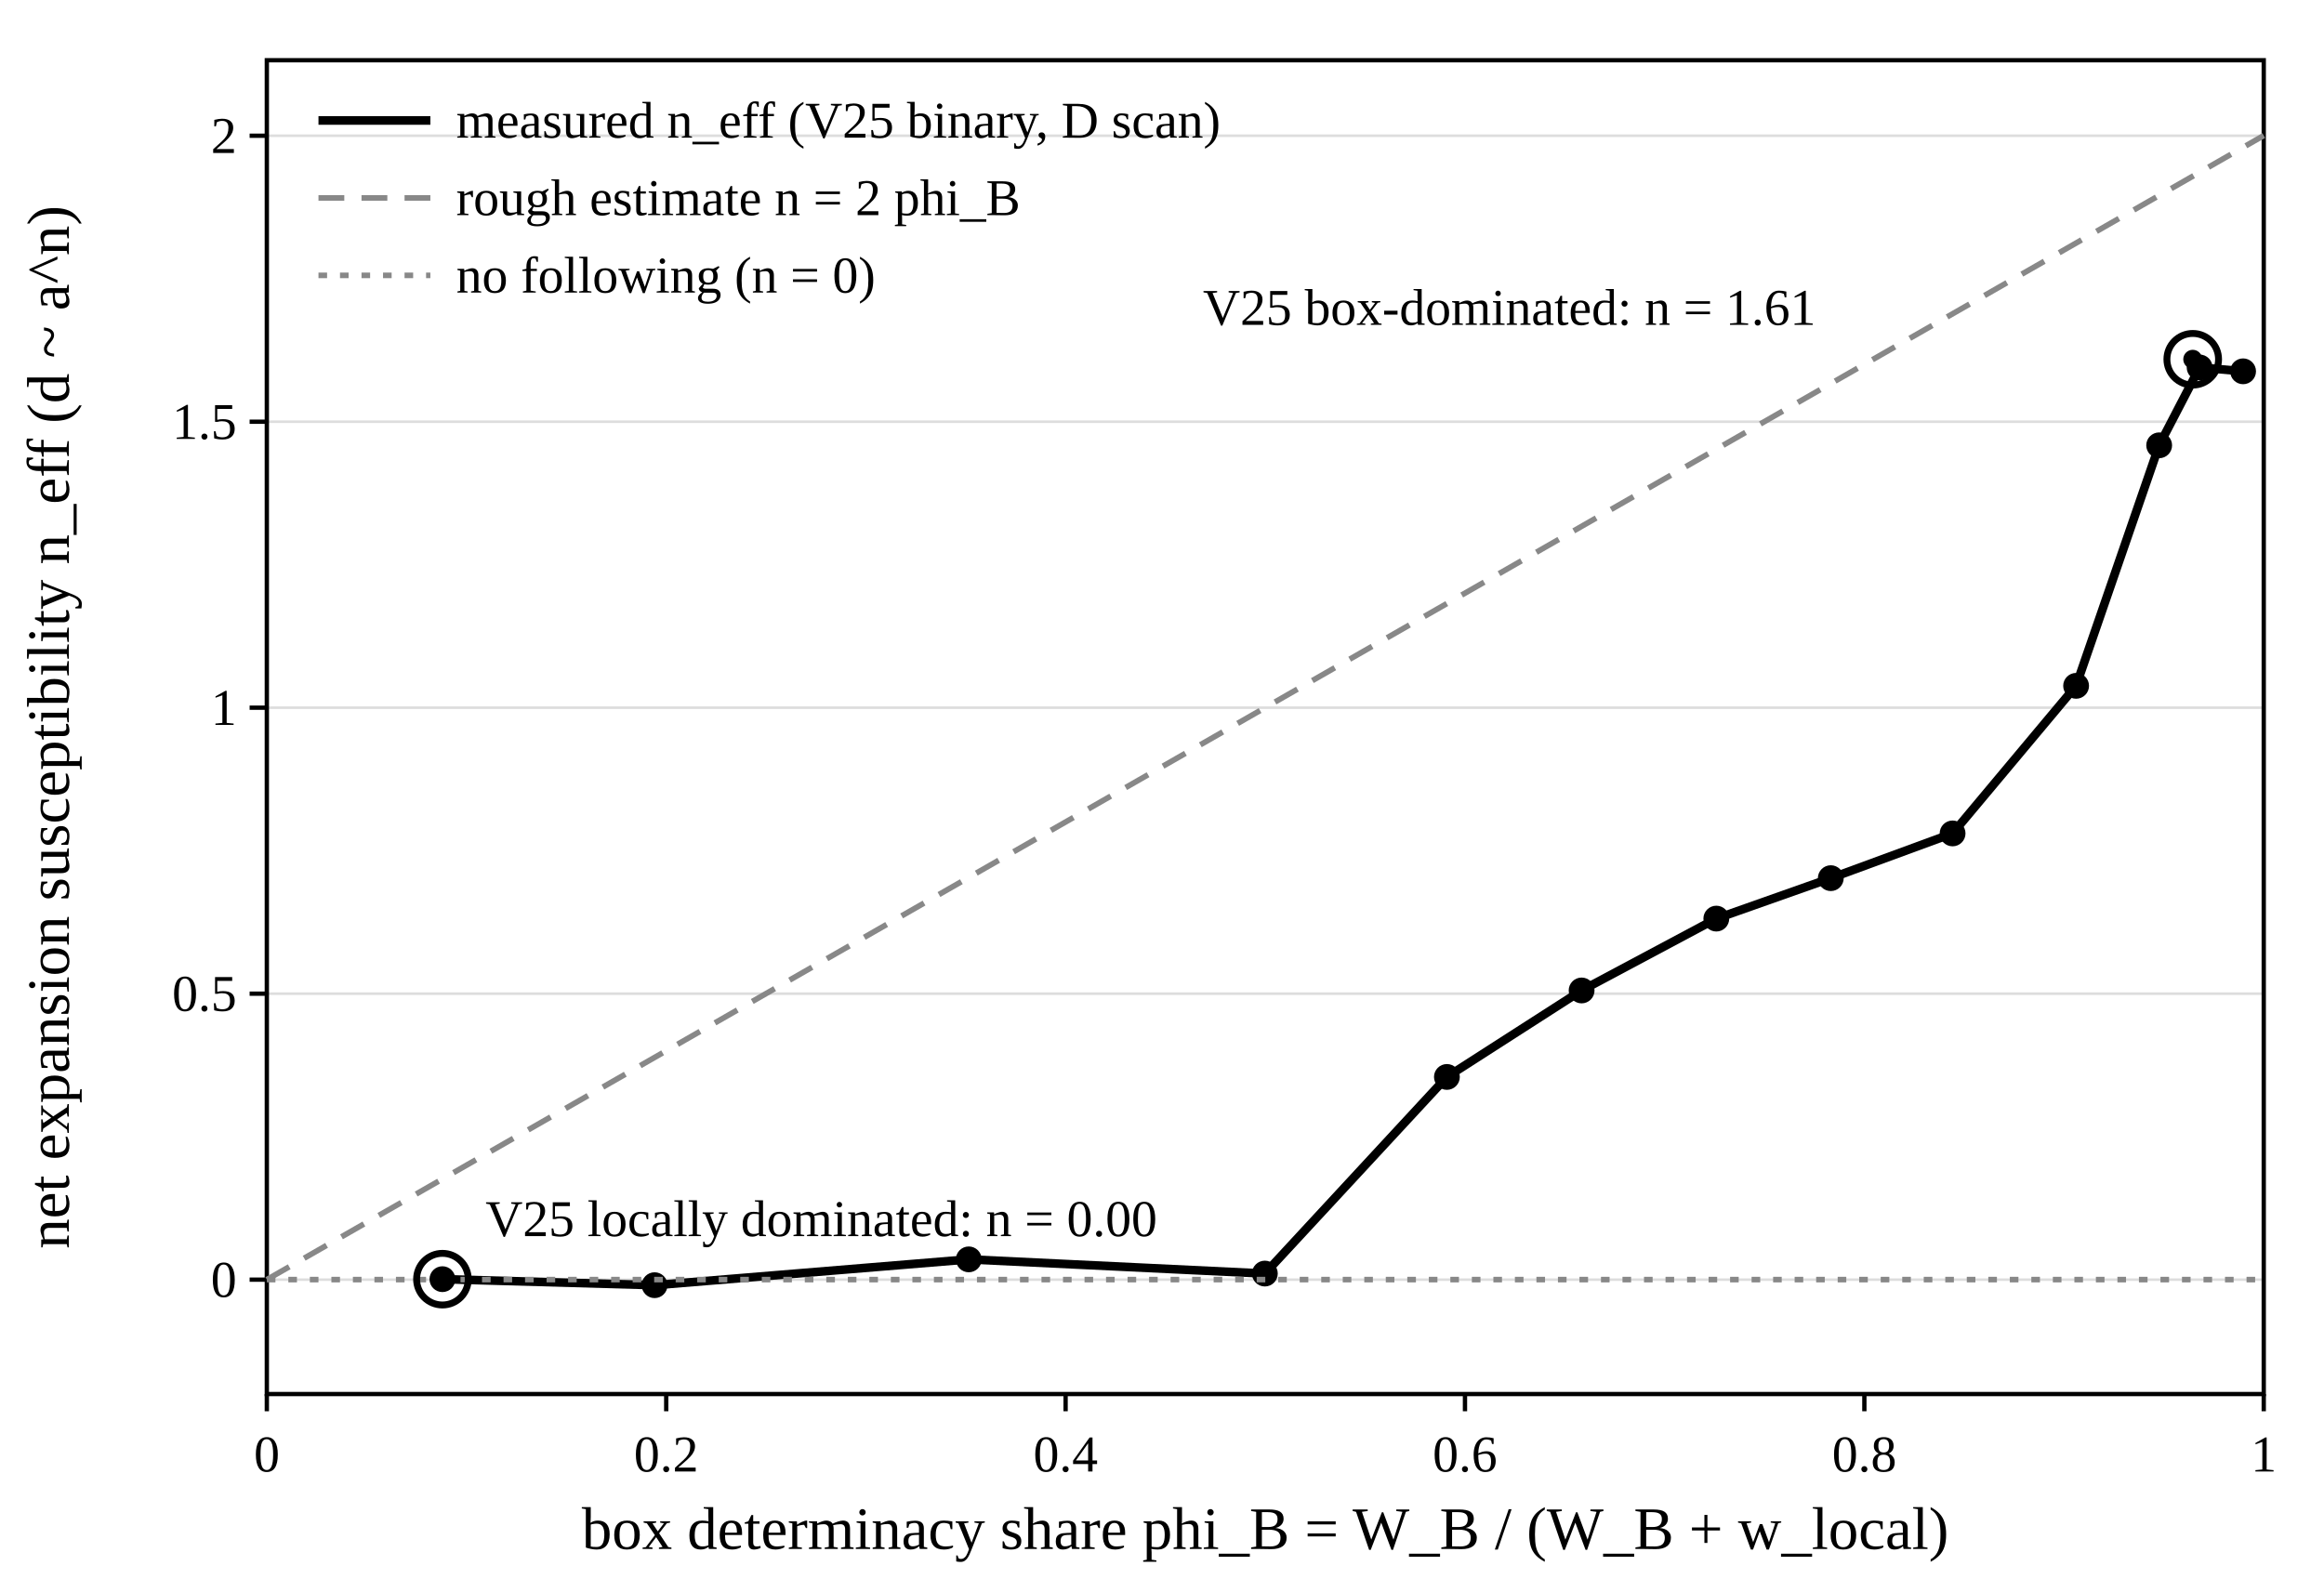
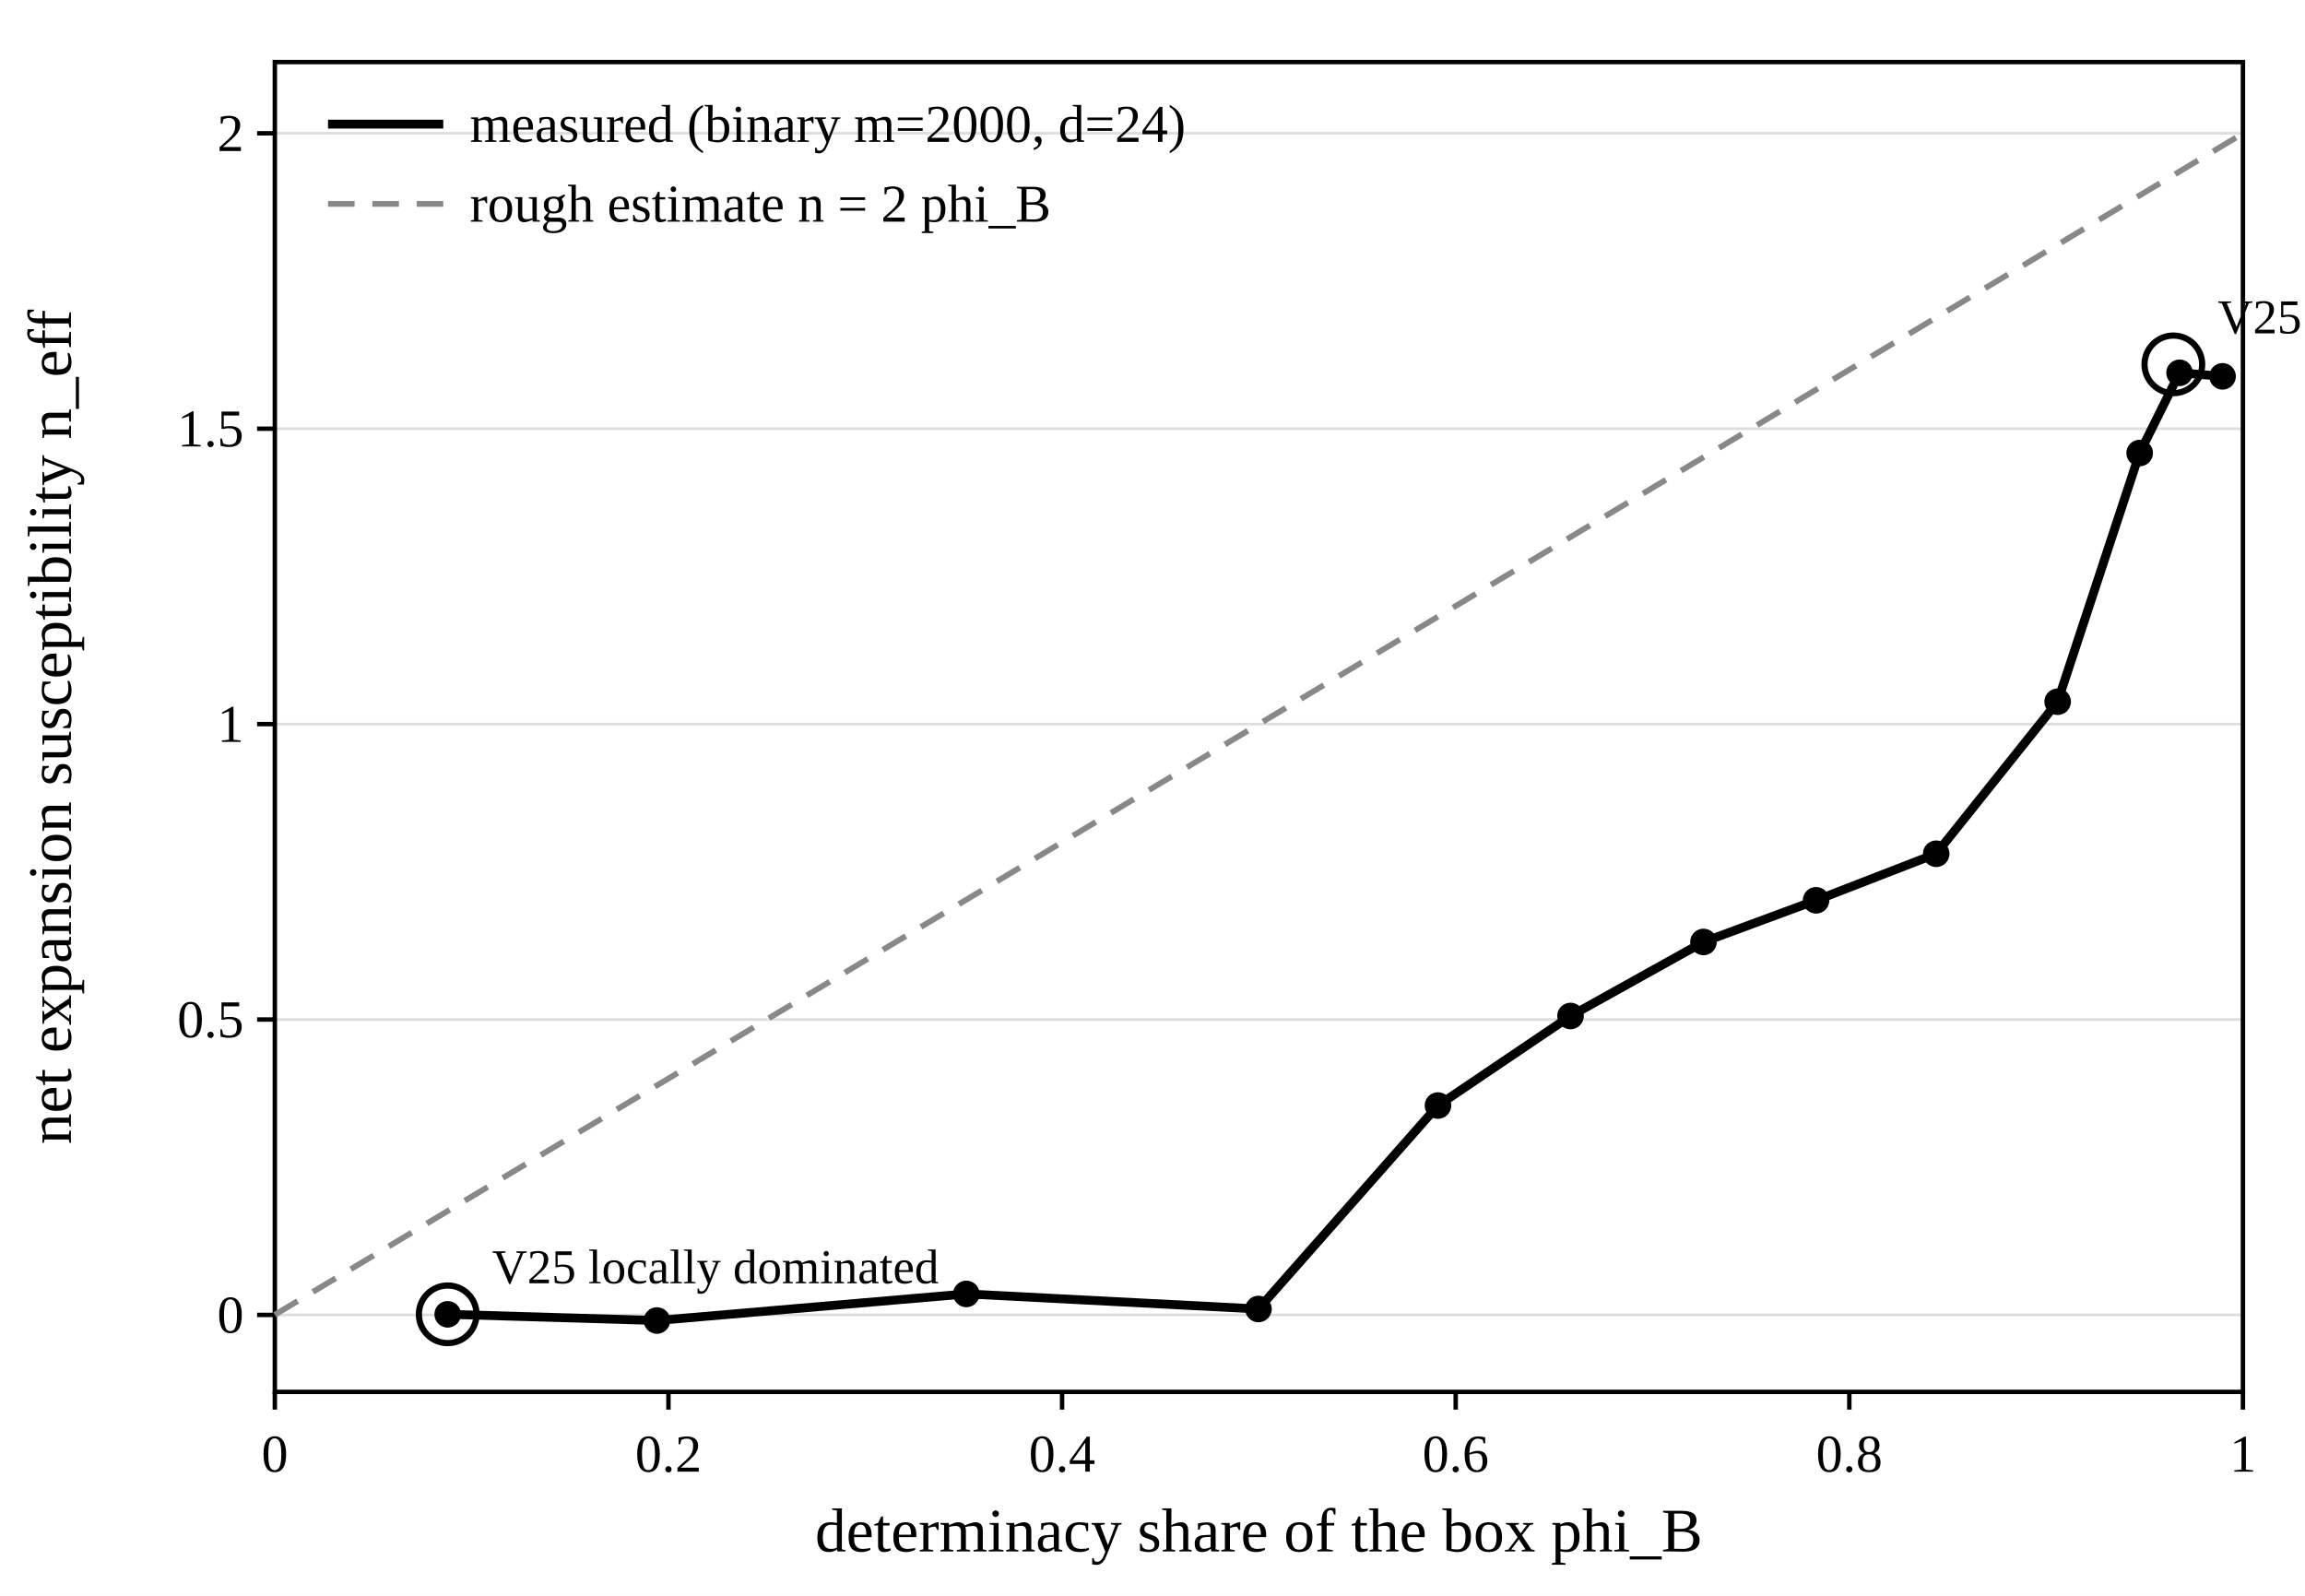
- <svg xmlns="http://www.w3.org/2000/svg" width="540" height="370" viewBox="0 0 540 370">
-   <rect x="0" y="0" width="540" height="370" fill="white" />
-   <line x1="62" y1="297.413" x2="526" y2="297.413" stroke="#ddd" stroke-width="0.6" />
-   <line x1="62" y1="230.947" x2="526" y2="230.947" stroke="#ddd" stroke-width="0.6" />
-   <line x1="62" y1="164.48" x2="526" y2="164.48" stroke="#ddd" stroke-width="0.6" />
-   <line x1="62" y1="98.014" x2="526" y2="98.014" stroke="#ddd" stroke-width="0.6" />
-   <line x1="62" y1="31.547" x2="526" y2="31.547" stroke="#ddd" stroke-width="0.6" />
-   <rect x="62" y="14" width="464" height="310" fill="none" stroke="black" stroke-width="1" />
-   <line x1="62" y1="324" x2="62" y2="328" stroke="black" />
-   <text x="62" y="342" text-anchor="middle" font-size="12" font-family="Georgia,'Times New Roman',serif">0</text>
-   <line x1="154.8" y1="324" x2="154.8" y2="328" stroke="black" />
-   <text x="154.8" y="342" text-anchor="middle" font-size="12" font-family="Georgia,'Times New Roman',serif">0.2</text>
-   <line x1="247.6" y1="324" x2="247.6" y2="328" stroke="black" />
-   <text x="247.6" y="342" text-anchor="middle" font-size="12" font-family="Georgia,'Times New Roman',serif">0.4</text>
-   <line x1="340.4" y1="324" x2="340.4" y2="328" stroke="black" />
-   <text x="340.4" y="342" text-anchor="middle" font-size="12" font-family="Georgia,'Times New Roman',serif">0.6</text>
-   <line x1="433.2" y1="324" x2="433.2" y2="328" stroke="black" />
-   <text x="433.2" y="342" text-anchor="middle" font-size="12" font-family="Georgia,'Times New Roman',serif">0.8</text>
-   <line x1="526" y1="324" x2="526" y2="328" stroke="black" />
-   <text x="526" y="342" text-anchor="middle" font-size="12" font-family="Georgia,'Times New Roman',serif">1</text>
-   <line x1="58" y1="297.413" x2="62" y2="297.413" stroke="black" />
-   <text x="55" y="301.413" text-anchor="end" font-size="12" font-family="Georgia,'Times New Roman',serif">0</text>
-   <line x1="58" y1="230.947" x2="62" y2="230.947" stroke="black" />
-   <text x="55" y="234.947" text-anchor="end" font-size="12" font-family="Georgia,'Times New Roman',serif">0.5</text>
-   <line x1="58" y1="164.48" x2="62" y2="164.48" stroke="black" />
-   <text x="55" y="168.48" text-anchor="end" font-size="12" font-family="Georgia,'Times New Roman',serif">1</text>
-   <line x1="58" y1="98.014" x2="62" y2="98.014" stroke="black" />
-   <text x="55" y="102.014" text-anchor="end" font-size="12" font-family="Georgia,'Times New Roman',serif">1.5</text>
-   <line x1="58" y1="31.547" x2="62" y2="31.547" stroke="black" />
-   <text x="55" y="35.547" text-anchor="end" font-size="12" font-family="Georgia,'Times New Roman',serif">2</text>
-   <polyline fill="none" stroke="black" stroke-width="2" points="102.8,297.3 152.1,298.7 225.1,292.7 293.9,296.0 336.2,250.3 367.5,230.2 398.8,213.5 425.4,204.1 453.7,193.7 482.4,159.4 501.7,103.5 511.1,85.4 521.2,86.3" />
-   <circle cx="102.8" cy="297.3" r="3" fill="black" />
-   <circle cx="152.1" cy="298.7" r="3" fill="black" />
-   <circle cx="225.1" cy="292.7" r="3" fill="black" />
-   <circle cx="293.9" cy="296.0" r="3" fill="black" />
-   <circle cx="336.2" cy="250.3" r="3" fill="black" />
-   <circle cx="367.5" cy="230.2" r="3" fill="black" />
-   <circle cx="398.8" cy="213.5" r="3" fill="black" />
-   <circle cx="425.4" cy="204.1" r="3" fill="black" />
-   <circle cx="453.7" cy="193.7" r="3" fill="black" />
-   <circle cx="482.4" cy="159.4" r="3" fill="black" />
-   <circle cx="501.7" cy="103.5" r="3" fill="black" />
-   <circle cx="511.1" cy="85.4" r="3" fill="black" />
-   <circle cx="521.2" cy="86.3" r="3" fill="black" />
-   <polyline fill="none" stroke="#888" stroke-width="1.3" stroke-dasharray="6 4" points="62.0,297.4 526.0,31.5" />
-   <polyline fill="none" stroke="#888" stroke-width="1.3" stroke-dasharray="2 3" points="62.0,297.4 526.0,297.4" />
-   <circle cx="509.5" cy="83.5" r="6" fill="none" stroke="black" stroke-width="1.6" />
-   <circle cx="509.5" cy="83.5" r="2.2" fill="black" />
-   <text x="279.5" y="75.5" font-size="12" font-family="Georgia,'Times New Roman',serif">V25 box-dominated: n = 1.61</text>
-   <circle cx="102.8" cy="297.3" r="6" fill="none" stroke="black" stroke-width="1.6" />
-   <circle cx="102.8" cy="297.3" r="2.2" fill="black" />
-   <text x="112.8" y="287.3" font-size="12" font-family="Georgia,'Times New Roman',serif">V25 locally dominated: n = 0.00</text>
+ <svg xmlns="http://www.w3.org/2000/svg" width="520" height="360" viewBox="0 0 520 360">
+   <rect x="0" y="0" width="520" height="360" fill="white" />
+   <line x1="62" y1="296.639" x2="506" y2="296.639" stroke="#ddd" stroke-width="0.6" />
+   <line x1="62" y1="229.997" x2="506" y2="229.997" stroke="#ddd" stroke-width="0.6" />
+   <line x1="62" y1="163.355" x2="506" y2="163.355" stroke="#ddd" stroke-width="0.6" />
+   <line x1="62" y1="96.713" x2="506" y2="96.713" stroke="#ddd" stroke-width="0.6" />
+   <line x1="62" y1="30.071" x2="506" y2="30.071" stroke="#ddd" stroke-width="0.6" />
+   <rect x="62" y="14" width="444" height="300" fill="none" stroke="black" stroke-width="1" />
+   <line x1="62" y1="314" x2="62" y2="318" stroke="black" />
+   <text x="62" y="332" text-anchor="middle" font-size="12" font-family="Georgia,'Times New Roman',serif">0</text>
+   <line x1="150.8" y1="314" x2="150.8" y2="318" stroke="black" />
+   <text x="150.8" y="332" text-anchor="middle" font-size="12" font-family="Georgia,'Times New Roman',serif">0.2</text>
+   <line x1="239.6" y1="314" x2="239.6" y2="318" stroke="black" />
+   <text x="239.6" y="332" text-anchor="middle" font-size="12" font-family="Georgia,'Times New Roman',serif">0.4</text>
+   <line x1="328.4" y1="314" x2="328.4" y2="318" stroke="black" />
+   <text x="328.4" y="332" text-anchor="middle" font-size="12" font-family="Georgia,'Times New Roman',serif">0.6</text>
+   <line x1="417.2" y1="314" x2="417.2" y2="318" stroke="black" />
+   <text x="417.2" y="332" text-anchor="middle" font-size="12" font-family="Georgia,'Times New Roman',serif">0.8</text>
+   <line x1="506" y1="314" x2="506" y2="318" stroke="black" />
+   <text x="506" y="332" text-anchor="middle" font-size="12" font-family="Georgia,'Times New Roman',serif">1</text>
+   <line x1="58" y1="296.639" x2="62" y2="296.639" stroke="black" />
+   <text x="55" y="300.639" text-anchor="end" font-size="12" font-family="Georgia,'Times New Roman',serif">0</text>
+   <line x1="58" y1="229.997" x2="62" y2="229.997" stroke="black" />
+   <text x="55" y="233.997" text-anchor="end" font-size="12" font-family="Georgia,'Times New Roman',serif">0.5</text>
+   <line x1="58" y1="163.355" x2="62" y2="163.355" stroke="black" />
+   <text x="55" y="167.355" text-anchor="end" font-size="12" font-family="Georgia,'Times New Roman',serif">1</text>
+   <line x1="58" y1="96.713" x2="62" y2="96.713" stroke="black" />
+   <text x="55" y="100.713" text-anchor="end" font-size="12" font-family="Georgia,'Times New Roman',serif">1.5</text>
+   <line x1="58" y1="30.071" x2="62" y2="30.071" stroke="black" />
+   <text x="55" y="34.071" text-anchor="end" font-size="12" font-family="Georgia,'Times New Roman',serif">2</text>
+   <polyline fill="none" stroke="black" stroke-width="2" points="101.0,296.5 148.2,297.9 218.0,291.9 283.9,295.3 324.4,249.4 354.3,229.2 384.3,212.5 409.7,203.1 436.8,192.6 464.2,158.3 482.7,102.2 491.7,84.1 501.4,84.9" />
+   <circle cx="101.0" cy="296.5" r="3" fill="black" />
+   <circle cx="148.2" cy="297.9" r="3" fill="black" />
+   <circle cx="218.0" cy="291.9" r="3" fill="black" />
+   <circle cx="283.9" cy="295.3" r="3" fill="black" />
+   <circle cx="324.4" cy="249.4" r="3" fill="black" />
+   <circle cx="354.3" cy="229.2" r="3" fill="black" />
+   <circle cx="384.3" cy="212.5" r="3" fill="black" />
+   <circle cx="409.7" cy="203.1" r="3" fill="black" />
+   <circle cx="436.8" cy="192.6" r="3" fill="black" />
+   <circle cx="464.2" cy="158.3" r="3" fill="black" />
+   <circle cx="482.7" cy="102.2" r="3" fill="black" />
+   <circle cx="491.7" cy="84.1" r="3" fill="black" />
+   <circle cx="501.4" cy="84.9" r="3" fill="black" />
+   <polyline fill="none" stroke="#888" stroke-width="1.3" stroke-dasharray="6 4" points="62.0,296.6 506.0,30.1" />
+   <circle cx="101.0" cy="296.5" r="6.5" fill="none" stroke="black" stroke-width="1.4" />
+   <text x="111.0" y="289.5" font-size="11" font-family="Georgia,'Times New Roman',serif">V25 locally dominated</text>
+   <circle cx="490.3" cy="82.2" r="6.5" fill="none" stroke="black" stroke-width="1.4" />
+   <text x="500.3" y="75.2" font-size="11" font-family="Georgia,'Times New Roman',serif">V25 box dominated</text>
  <line x1="74" y1="28" x2="100" y2="28" stroke="black" stroke-width="2" />
-   <text x="106" y="32" font-size="12" font-family="Georgia,'Times New Roman',serif">measured n_eff  (V25 binary, D scan)</text>
+   <text x="106" y="32" font-size="12" font-family="Georgia,'Times New Roman',serif">measured (binary m=2000, d=24)</text>
  <line x1="74" y1="46" x2="100" y2="46" stroke="#888" stroke-width="1.3" stroke-dasharray="6 4" />
-   <text x="106" y="50" font-size="12" font-family="Georgia,'Times New Roman',serif">rough estimate  n = 2 phi_B</text>
-   <line x1="74" y1="64" x2="100" y2="64" stroke="#888" stroke-width="1.3" stroke-dasharray="2 3" />
-   <text x="106" y="68" font-size="12" font-family="Georgia,'Times New Roman',serif">no following  (n = 0)</text>
-   <text x="294" y="360" text-anchor="middle" font-size="14" font-family="Georgia,'Times New Roman',serif">box determinacy share  phi_B = W_B / (W_B + w_local)</text>
-   <text x="16" y="169" text-anchor="middle" font-size="14" font-family="Georgia,'Times New Roman',serif" transform="rotate(-90 16 169)">net expansion susceptibility  n_eff   (d ~ a^n)</text>
+   <text x="106" y="50" font-size="12" font-family="Georgia,'Times New Roman',serif">rough estimate n = 2 phi_B</text>
+   <text x="284" y="350" text-anchor="middle" font-size="14" font-family="Georgia,'Times New Roman',serif">determinacy share of the box  phi_B</text>
+   <text x="16" y="164" text-anchor="middle" font-size="14" font-family="Georgia,'Times New Roman',serif" transform="rotate(-90 16 164)">net expansion susceptibility  n_eff</text>
</svg>
